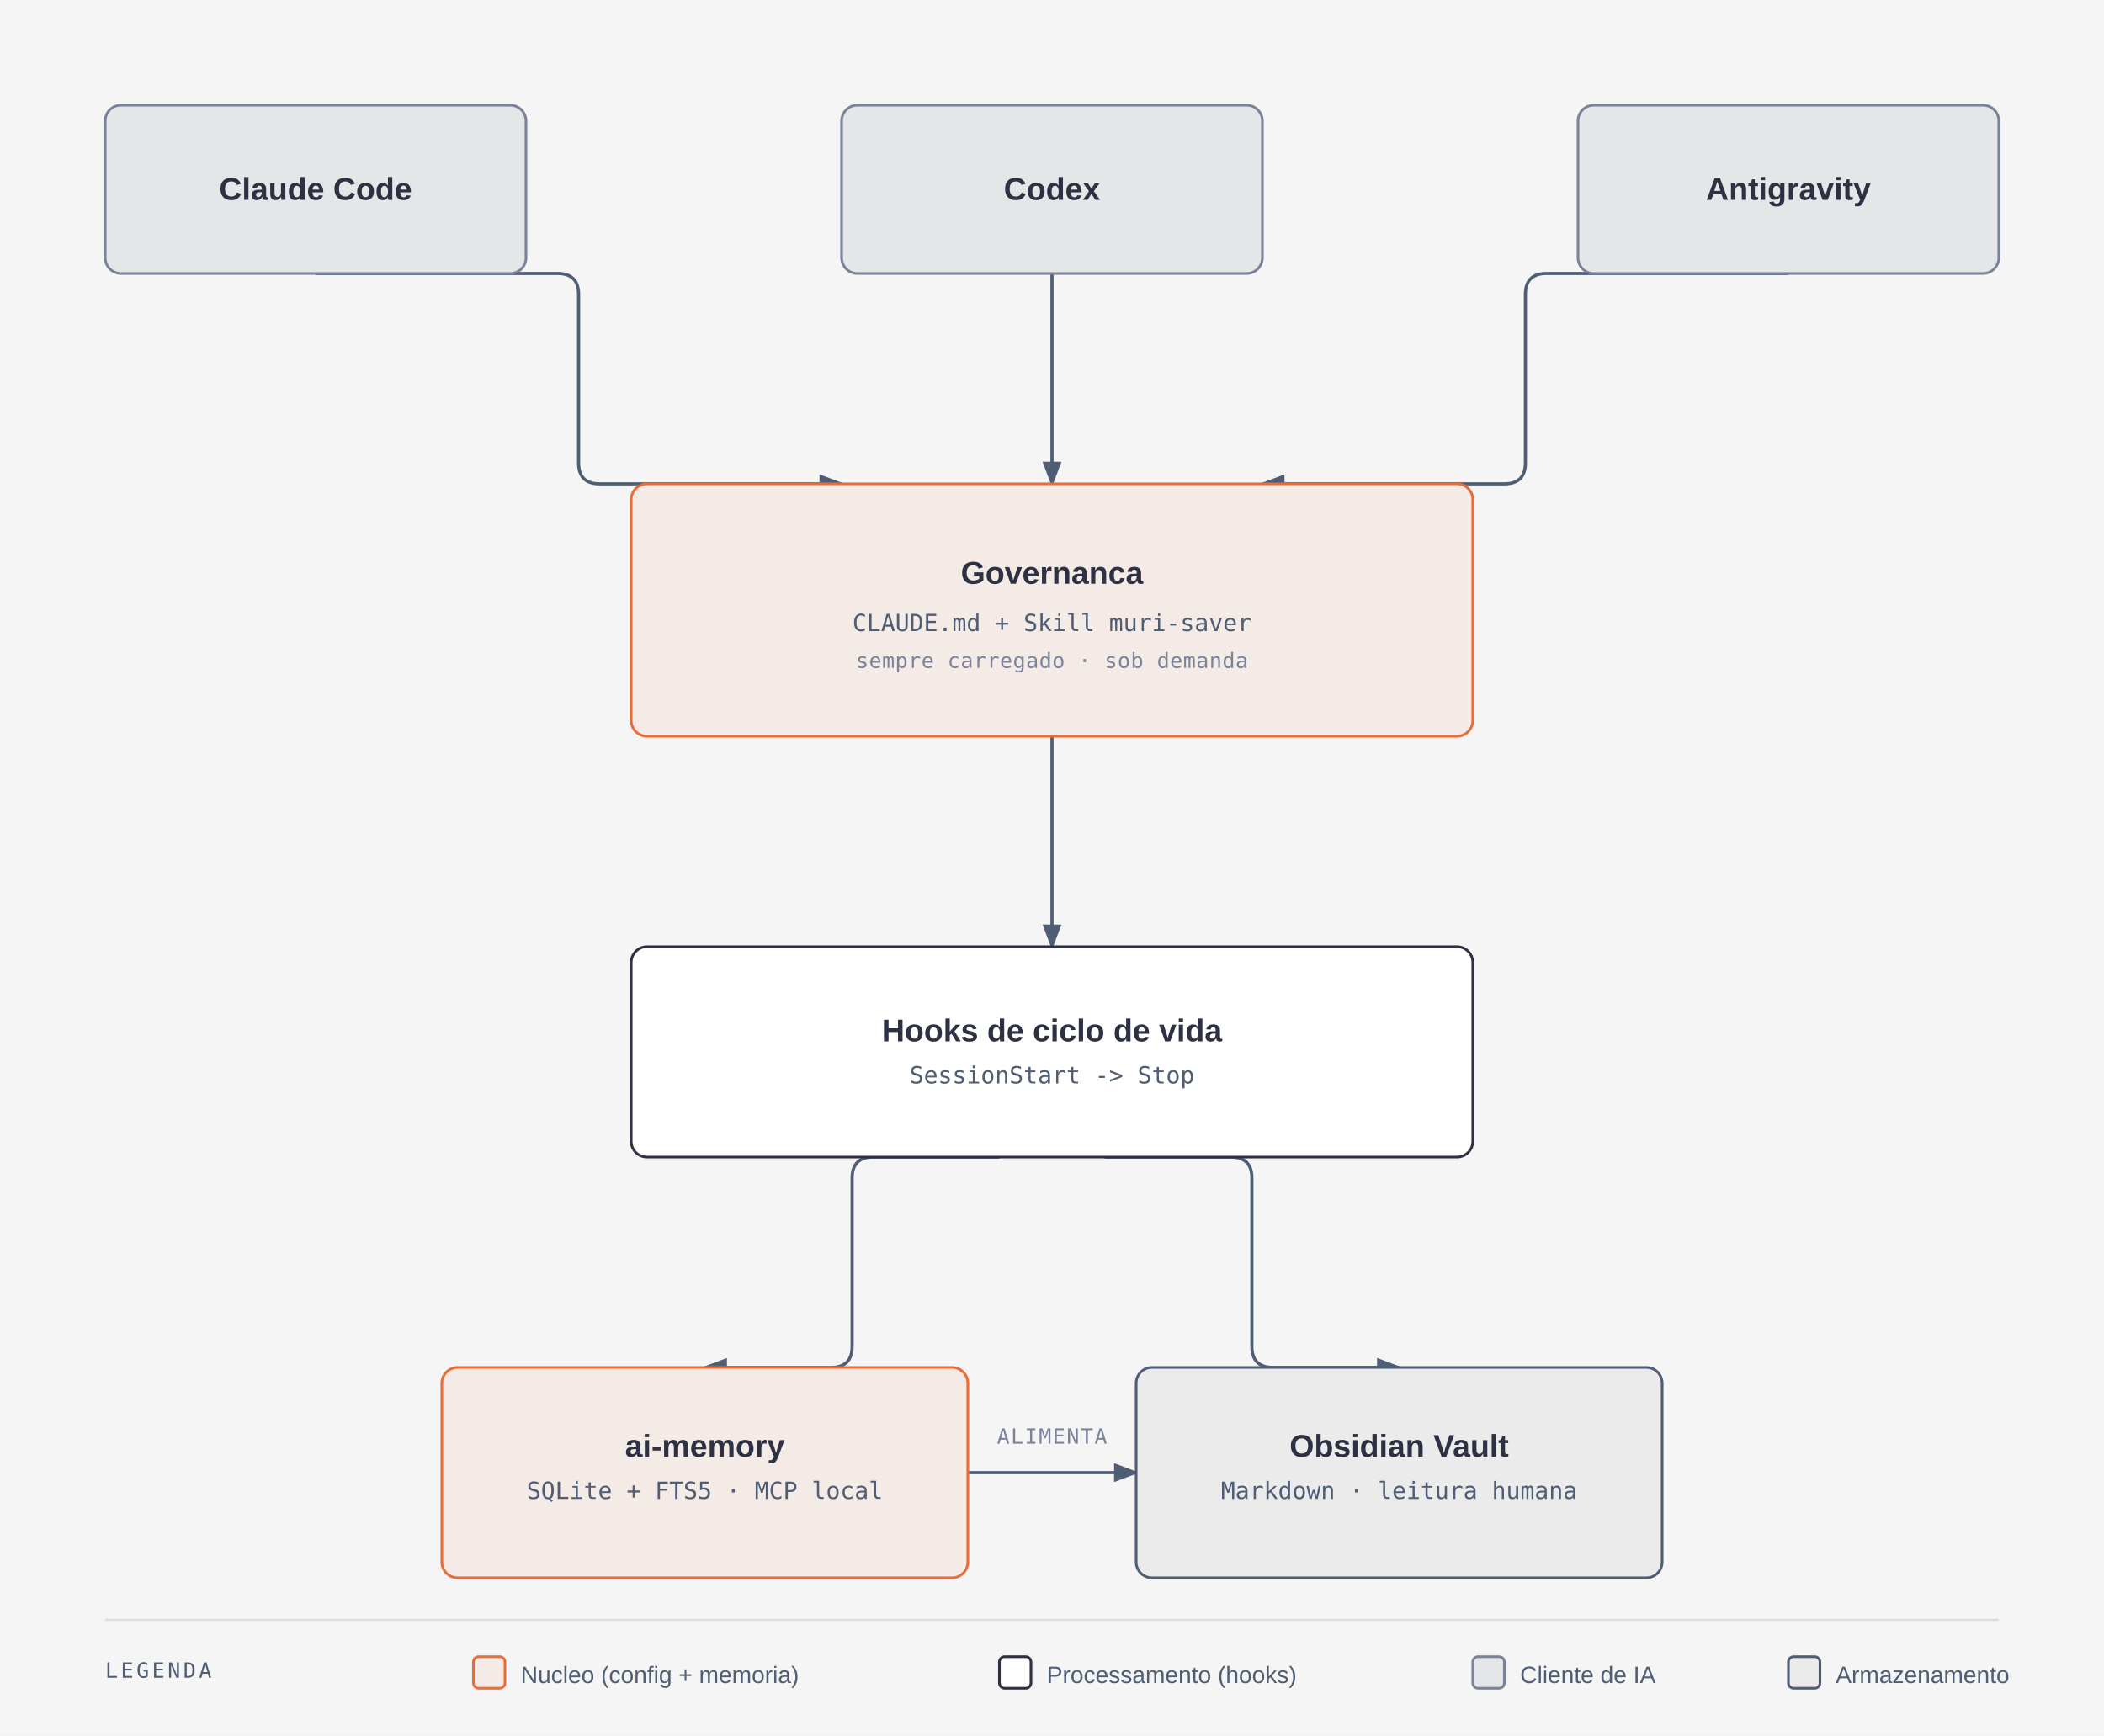
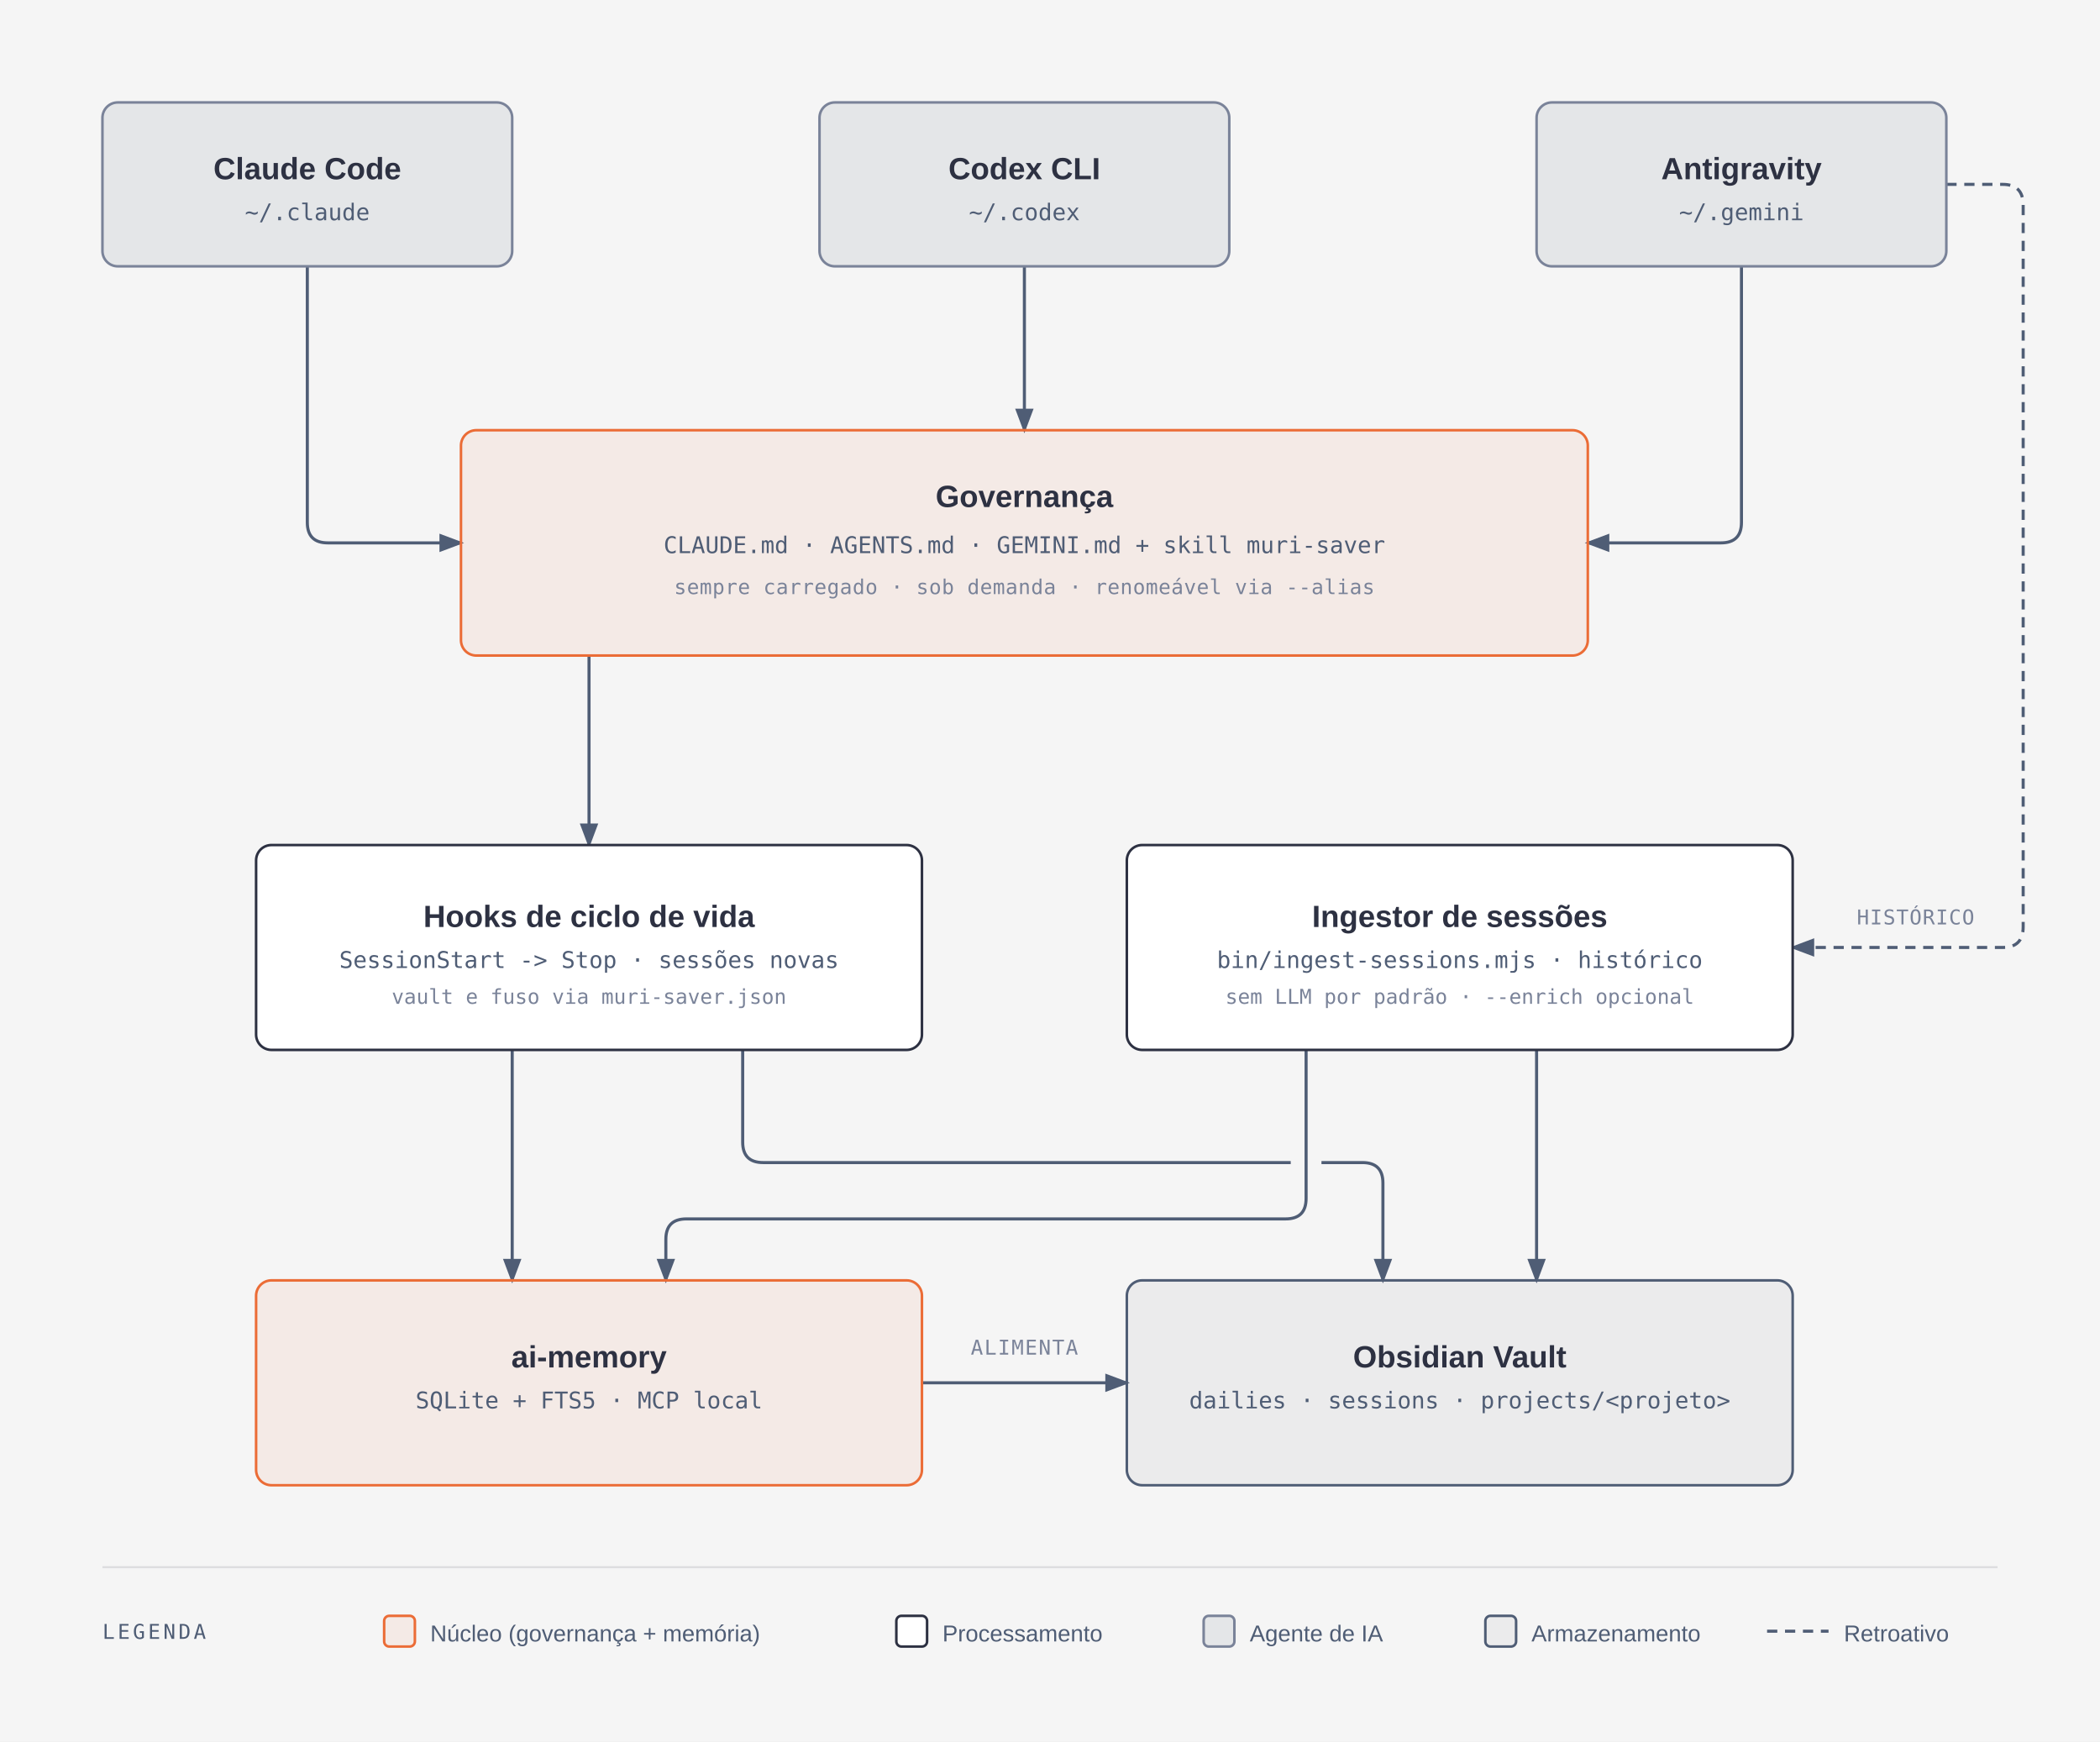
- <svg xmlns="http://www.w3.org/2000/svg" viewBox="0 0 800 660" role="img" aria-labelledby="muri-saver-arch-title muri-saver-arch-desc">
+ <svg xmlns="http://www.w3.org/2000/svg" viewBox="0 0 820 680" role="img" aria-labelledby="muri-saver-arch-title muri-saver-arch-desc">
  <defs>
    <marker id="arrow" markerWidth="8" markerHeight="6" refX="7" refY="3" orient="auto">
      <polygon points="0 0, 8 3, 0 6" fill="#4f5d75" />
    </marker>
  </defs>
-   <rect width="800" height="660" fill="#f5f5f5" />
-   <path d="M 120,104 H 212 Q 220,104 220,112 V 176 Q 220,184 228,184 H 320" fill="none" stroke="#4f5d75" stroke-width="1.2" marker-end="url(#arrow)" />
-   <path d="M 400,104 V 184" fill="none" stroke="#4f5d75" stroke-width="1.2" marker-end="url(#arrow)" />
-   <path d="M 680,104 H 588 Q 580,104 580,112 V 176 Q 580,184 572,184 H 480" fill="none" stroke="#4f5d75" stroke-width="1.2" marker-end="url(#arrow)" />
-   <path d="M 400,280 V 360" fill="none" stroke="#4f5d75" stroke-width="1.2" marker-end="url(#arrow)" />
-   <path d="M 380,440 H 332 Q 324,440 324,448 V 512 Q 324,520 316,520 H 268" fill="none" stroke="#4f5d75" stroke-width="1.2" marker-end="url(#arrow)" />
-   <path d="M 420,440 H 468 Q 476,440 476,448 V 512 Q 476,520 484,520 H 532" fill="none" stroke="#4f5d75" stroke-width="1.2" marker-end="url(#arrow)" />
-   <path d="M 368,560 H 432" fill="none" stroke="#4f5d75" stroke-width="1.2" marker-end="url(#arrow)" />
-   <rect x="376" y="540" width="48" height="12" rx="2" fill="#f5f5f5" />
-   <text x="400" y="549" fill="#7a8399" font-size="8" font-family="'Geist Mono','SFMono-Regular',Menlo,monospace" text-anchor="middle" letter-spacing="0.06em">ALIMENTA</text>
-   <rect x="40" y="40" width="160" height="64" rx="6" fill="#f5f5f5" />
+   <rect width="820" height="680" fill="#f5f5f5" />
+   <path d="M 120,104 V 204 Q 120,212 128,212 H 180" fill="none" stroke="#4f5d75" stroke-width="1.2" marker-end="url(#arrow)" />
+   <path d="M 400,104 V 168" fill="none" stroke="#4f5d75" stroke-width="1.2" marker-end="url(#arrow)" />
+   <path d="M 680,104 V 204 Q 680,212 672,212 H 620" fill="none" stroke="#4f5d75" stroke-width="1.2" marker-end="url(#arrow)" />
+   <path d="M 760,72 H 782 Q 790,72 790,80 V 362 Q 790,370 782,370 H 700" fill="none" stroke="#4f5d75" stroke-width="1.2" stroke-dasharray="4 3" marker-end="url(#arrow)" />
+   <rect x="712" y="352" width="72" height="12" rx="2" fill="#f5f5f5" />
+   <text x="748" y="361" fill="#7a8399" font-size="8" font-family="'Geist Mono','SFMono-Regular',Menlo,monospace" text-anchor="middle" letter-spacing="0.04em">HISTÓRICO</text>
+   <path d="M 230,256 V 330" fill="none" stroke="#4f5d75" stroke-width="1.2" marker-end="url(#arrow)" />
+   <path d="M 200,410 V 500" fill="none" stroke="#4f5d75" stroke-width="1.2" marker-end="url(#arrow)" />
+   <path d="M 290,410 V 446 Q 290,454 298,454 H 532 Q 540,454 540,462 V 500" fill="none" stroke="#4f5d75" stroke-width="1.2" marker-end="url(#arrow)" />
+   <rect x="504" y="449" width="12" height="10" fill="#f5f5f5" />
+   <path d="M 600,410 V 500" fill="none" stroke="#4f5d75" stroke-width="1.2" marker-end="url(#arrow)" />
+   <path d="M 510,410 V 468 Q 510,476 502,476 H 268 Q 260,476 260,484 V 500" fill="none" stroke="#4f5d75" stroke-width="1.2" marker-end="url(#arrow)" />
+   <path d="M 360,540 H 440" fill="none" stroke="#4f5d75" stroke-width="1.2" marker-end="url(#arrow)" />
+   <rect x="376" y="520" width="48" height="12" rx="2" fill="#f5f5f5" />
+   <text x="400" y="529" fill="#7a8399" font-size="8" font-family="'Geist Mono','SFMono-Regular',Menlo,monospace" text-anchor="middle" letter-spacing="0.06em">ALIMENTA</text>
  <rect x="40" y="40" width="160" height="64" rx="6" fill="rgba(79,93,117,0.10)" stroke="#7a8399" stroke-width="1" />
-   <text x="120" y="76" fill="#2d3142" font-size="12" font-weight="600" font-family="'Geist',-apple-system,'Helvetica Neue',Arial,sans-serif" text-anchor="middle">Claude Code</text>
-   <rect x="320" y="40" width="160" height="64" rx="6" fill="#f5f5f5" />
+   <text x="120" y="70" fill="#2d3142" font-size="12" font-weight="600" font-family="'Geist',-apple-system,'Helvetica Neue',Arial,sans-serif" text-anchor="middle">Claude Code</text>
+   <text x="120" y="86" fill="#4f5d75" font-size="9" font-family="'Geist Mono','SFMono-Regular',Menlo,monospace" text-anchor="middle">~/.claude</text>
  <rect x="320" y="40" width="160" height="64" rx="6" fill="rgba(79,93,117,0.10)" stroke="#7a8399" stroke-width="1" />
-   <text x="400" y="76" fill="#2d3142" font-size="12" font-weight="600" font-family="'Geist',-apple-system,'Helvetica Neue',Arial,sans-serif" text-anchor="middle">Codex</text>
-   <rect x="600" y="40" width="160" height="64" rx="6" fill="#f5f5f5" />
+   <text x="400" y="70" fill="#2d3142" font-size="12" font-weight="600" font-family="'Geist',-apple-system,'Helvetica Neue',Arial,sans-serif" text-anchor="middle">Codex CLI</text>
+   <text x="400" y="86" fill="#4f5d75" font-size="9" font-family="'Geist Mono','SFMono-Regular',Menlo,monospace" text-anchor="middle">~/.codex</text>
  <rect x="600" y="40" width="160" height="64" rx="6" fill="rgba(79,93,117,0.10)" stroke="#7a8399" stroke-width="1" />
-   <text x="680" y="76" fill="#2d3142" font-size="12" font-weight="600" font-family="'Geist',-apple-system,'Helvetica Neue',Arial,sans-serif" text-anchor="middle">Antigravity</text>
-   <rect x="240" y="184" width="320" height="96" rx="6" fill="#f5f5f5" />
-   <rect x="240" y="184" width="320" height="96" rx="6" fill="rgba(235,108,54,0.08)" stroke="#eb6c36" stroke-width="1" />
-   <text x="400" y="222" fill="#2d3142" font-size="12" font-weight="600" font-family="'Geist',-apple-system,'Helvetica Neue',Arial,sans-serif" text-anchor="middle">Governanca</text>
-   <text x="400" y="240" fill="#4f5d75" font-size="9" font-family="'Geist Mono','SFMono-Regular',Menlo,monospace" text-anchor="middle">CLAUDE.md + Skill muri-saver</text>
-   <text x="400" y="254" fill="#7a8399" font-size="8" font-family="'Geist Mono','SFMono-Regular',Menlo,monospace" text-anchor="middle" letter-spacing="0.02em">sempre carregado · sob demanda</text>
-   <rect x="240" y="360" width="320" height="80" rx="6" fill="#f5f5f5" />
-   <rect x="240" y="360" width="320" height="80" rx="6" fill="#ffffff" stroke="#2d3142" stroke-width="1" />
-   <text x="400" y="396" fill="#2d3142" font-size="12" font-weight="600" font-family="'Geist',-apple-system,'Helvetica Neue',Arial,sans-serif" text-anchor="middle">Hooks de ciclo de vida</text>
-   <text x="400" y="412" fill="#4f5d75" font-size="9" font-family="'Geist Mono','SFMono-Regular',Menlo,monospace" text-anchor="middle">SessionStart -&gt; Stop</text>
-   <rect x="168" y="520" width="200" height="80" rx="6" fill="#f5f5f5" />
-   <rect x="168" y="520" width="200" height="80" rx="6" fill="rgba(235,108,54,0.08)" stroke="#eb6c36" stroke-width="1" />
-   <text x="268" y="554" fill="#2d3142" font-size="12" font-weight="600" font-family="'Geist',-apple-system,'Helvetica Neue',Arial,sans-serif" text-anchor="middle">ai-memory</text>
-   <text x="268" y="570" fill="#4f5d75" font-size="9" font-family="'Geist Mono','SFMono-Regular',Menlo,monospace" text-anchor="middle">SQLite + FTS5 · MCP local</text>
-   <rect x="432" y="520" width="200" height="80" rx="6" fill="#f5f5f5" />
-   <rect x="432" y="520" width="200" height="80" rx="6" fill="rgba(45,49,66,0.05)" stroke="#4f5d75" stroke-width="1" />
-   <text x="532" y="554" fill="#2d3142" font-size="12" font-weight="600" font-family="'Geist',-apple-system,'Helvetica Neue',Arial,sans-serif" text-anchor="middle">Obsidian Vault</text>
-   <text x="532" y="570" fill="#4f5d75" font-size="9" font-family="'Geist Mono','SFMono-Regular',Menlo,monospace" text-anchor="middle">Markdown · leitura humana</text>
-   <line x1="40" y1="616" x2="760" y2="616" stroke="rgba(45,49,66,0.12)" stroke-width="0.8" />
-   <text x="40" y="638" fill="#4f5d75" font-size="8" font-family="'Geist Mono','SFMono-Regular',Menlo,monospace" letter-spacing="0.14em">LEGENDA</text>
-   <rect x="180" y="630" width="12" height="12" rx="2" fill="rgba(235,108,54,0.08)" stroke="#eb6c36" stroke-width="1" />
-   <text x="198" y="640" fill="#4f5d75" font-size="9" font-family="'Geist',-apple-system,'Helvetica Neue',Arial,sans-serif">Nucleo (config + memoria)</text>
-   <rect x="380" y="630" width="12" height="12" rx="2" fill="#ffffff" stroke="#2d3142" stroke-width="1" />
-   <text x="398" y="640" fill="#4f5d75" font-size="9" font-family="'Geist',-apple-system,'Helvetica Neue',Arial,sans-serif">Processamento (hooks)</text>
-   <rect x="560" y="630" width="12" height="12" rx="2" fill="rgba(79,93,117,0.10)" stroke="#7a8399" stroke-width="1" />
-   <text x="578" y="640" fill="#4f5d75" font-size="9" font-family="'Geist',-apple-system,'Helvetica Neue',Arial,sans-serif">Cliente de IA</text>
-   <rect x="680" y="630" width="12" height="12" rx="2" fill="rgba(45,49,66,0.05)" stroke="#4f5d75" stroke-width="1" />
-   <text x="698" y="640" fill="#4f5d75" font-size="9" font-family="'Geist',-apple-system,'Helvetica Neue',Arial,sans-serif">Armazenamento</text>
+   <text x="680" y="70" fill="#2d3142" font-size="12" font-weight="600" font-family="'Geist',-apple-system,'Helvetica Neue',Arial,sans-serif" text-anchor="middle">Antigravity</text>
+   <text x="680" y="86" fill="#4f5d75" font-size="9" font-family="'Geist Mono','SFMono-Regular',Menlo,monospace" text-anchor="middle">~/.gemini</text>
+   <rect x="180" y="168" width="440" height="88" rx="6" fill="rgba(235,108,54,0.08)" stroke="#eb6c36" stroke-width="1" />
+   <text x="400" y="198" fill="#2d3142" font-size="12" font-weight="600" font-family="'Geist',-apple-system,'Helvetica Neue',Arial,sans-serif" text-anchor="middle">Governança</text>
+   <text x="400" y="216" fill="#4f5d75" font-size="9" font-family="'Geist Mono','SFMono-Regular',Menlo,monospace" text-anchor="middle">CLAUDE.md · AGENTS.md · GEMINI.md + skill muri-saver</text>
+   <text x="400" y="232" fill="#7a8399" font-size="8" font-family="'Geist Mono','SFMono-Regular',Menlo,monospace" text-anchor="middle" letter-spacing="0.02em">sempre carregado · sob demanda · renomeável via --alias</text>
+   <rect x="100" y="330" width="260" height="80" rx="6" fill="#ffffff" stroke="#2d3142" stroke-width="1" />
+   <text x="230" y="362" fill="#2d3142" font-size="12" font-weight="600" font-family="'Geist',-apple-system,'Helvetica Neue',Arial,sans-serif" text-anchor="middle">Hooks de ciclo de vida</text>
+   <text x="230" y="378" fill="#4f5d75" font-size="9" font-family="'Geist Mono','SFMono-Regular',Menlo,monospace" text-anchor="middle">SessionStart -&gt; Stop · sessões novas</text>
+   <text x="230" y="392" fill="#7a8399" font-size="8" font-family="'Geist Mono','SFMono-Regular',Menlo,monospace" text-anchor="middle">vault e fuso via muri-saver.json</text>
+   <rect x="440" y="330" width="260" height="80" rx="6" fill="#ffffff" stroke="#2d3142" stroke-width="1" />
+   <text x="570" y="362" fill="#2d3142" font-size="12" font-weight="600" font-family="'Geist',-apple-system,'Helvetica Neue',Arial,sans-serif" text-anchor="middle">Ingestor de sessões</text>
+   <text x="570" y="378" fill="#4f5d75" font-size="9" font-family="'Geist Mono','SFMono-Regular',Menlo,monospace" text-anchor="middle">bin/ingest-sessions.mjs · histórico</text>
+   <text x="570" y="392" fill="#7a8399" font-size="8" font-family="'Geist Mono','SFMono-Regular',Menlo,monospace" text-anchor="middle">sem LLM por padrão · --enrich opcional</text>
+   <rect x="100" y="500" width="260" height="80" rx="6" fill="rgba(235,108,54,0.08)" stroke="#eb6c36" stroke-width="1" />
+   <text x="230" y="534" fill="#2d3142" font-size="12" font-weight="600" font-family="'Geist',-apple-system,'Helvetica Neue',Arial,sans-serif" text-anchor="middle">ai-memory</text>
+   <text x="230" y="550" fill="#4f5d75" font-size="9" font-family="'Geist Mono','SFMono-Regular',Menlo,monospace" text-anchor="middle">SQLite + FTS5 · MCP local</text>
+   <rect x="440" y="500" width="260" height="80" rx="6" fill="rgba(45,49,66,0.05)" stroke="#4f5d75" stroke-width="1" />
+   <text x="570" y="534" fill="#2d3142" font-size="12" font-weight="600" font-family="'Geist',-apple-system,'Helvetica Neue',Arial,sans-serif" text-anchor="middle">Obsidian Vault</text>
+   <text x="570" y="550" fill="#4f5d75" font-size="9" font-family="'Geist Mono','SFMono-Regular',Menlo,monospace" text-anchor="middle">dailies · sessions · projects/&lt;projeto&gt;</text>
+   <line x1="40" y1="612" x2="780" y2="612" stroke="rgba(45,49,66,0.12)" stroke-width="0.8" />
+   <text x="40" y="640" fill="#4f5d75" font-size="8" font-family="'Geist Mono','SFMono-Regular',Menlo,monospace" letter-spacing="0.14em">LEGENDA</text>
+   <rect x="150" y="631" width="12" height="12" rx="2" fill="rgba(235,108,54,0.08)" stroke="#eb6c36" stroke-width="1" />
+   <text x="168" y="641" fill="#4f5d75" font-size="9" font-family="'Geist',-apple-system,'Helvetica Neue',Arial,sans-serif">Núcleo (governança + memória)</text>
+   <rect x="350" y="631" width="12" height="12" rx="2" fill="#ffffff" stroke="#2d3142" stroke-width="1" />
+   <text x="368" y="641" fill="#4f5d75" font-size="9" font-family="'Geist',-apple-system,'Helvetica Neue',Arial,sans-serif">Processamento</text>
+   <rect x="470" y="631" width="12" height="12" rx="2" fill="rgba(79,93,117,0.10)" stroke="#7a8399" stroke-width="1" />
+   <text x="488" y="641" fill="#4f5d75" font-size="9" font-family="'Geist',-apple-system,'Helvetica Neue',Arial,sans-serif">Agente de IA</text>
+   <rect x="580" y="631" width="12" height="12" rx="2" fill="rgba(45,49,66,0.05)" stroke="#4f5d75" stroke-width="1" />
+   <text x="598" y="641" fill="#4f5d75" font-size="9" font-family="'Geist',-apple-system,'Helvetica Neue',Arial,sans-serif">Armazenamento</text>
+   <line x1="690" y1="637" x2="714" y2="637" stroke="#4f5d75" stroke-width="1.2" stroke-dasharray="4 3" />
+   <text x="720" y="641" fill="#4f5d75" font-size="9" font-family="'Geist',-apple-system,'Helvetica Neue',Arial,sans-serif">Retroativo</text>
</svg>
